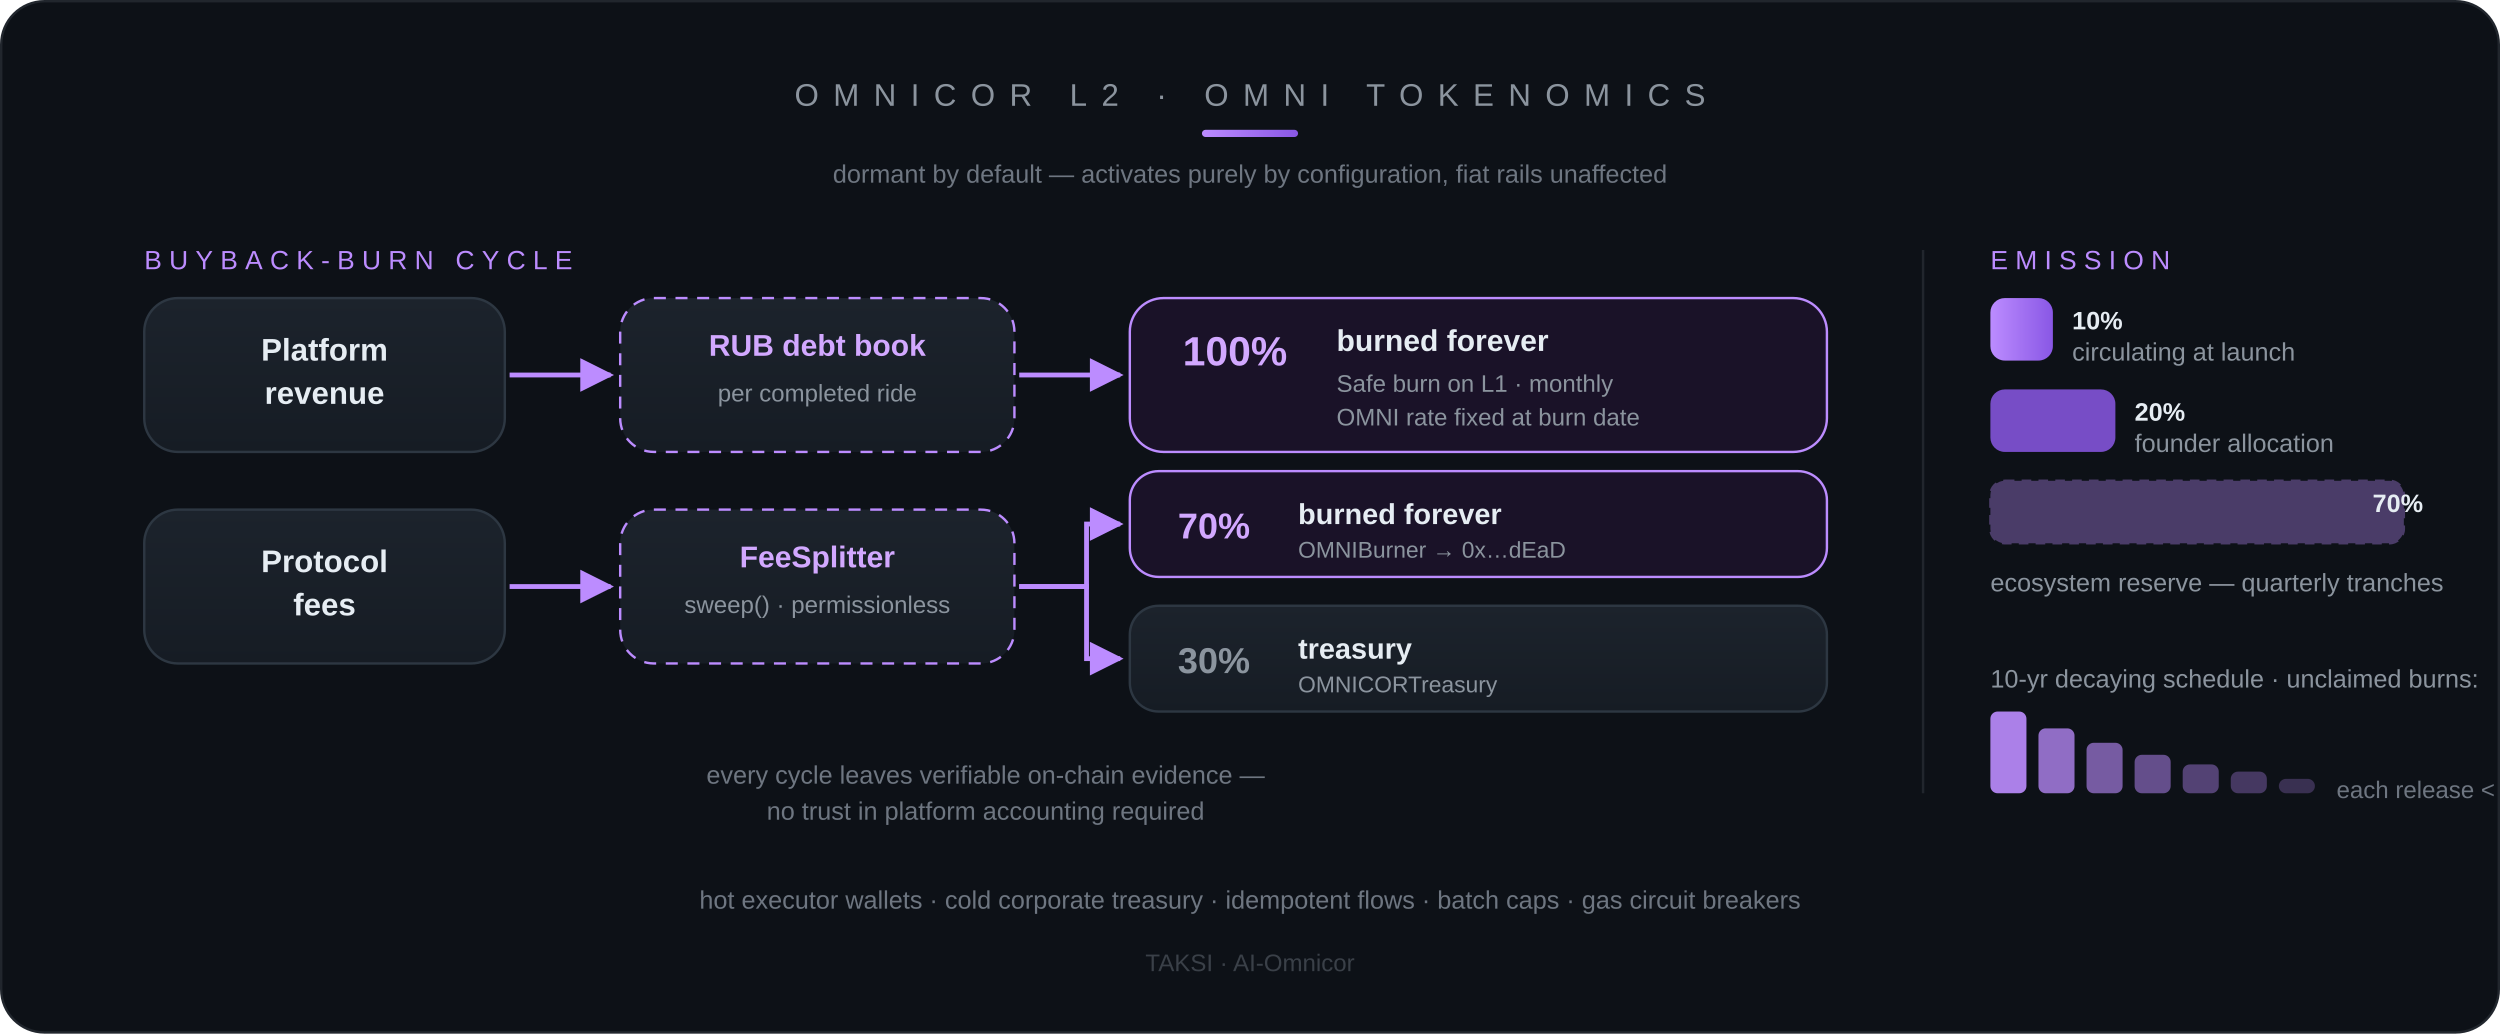
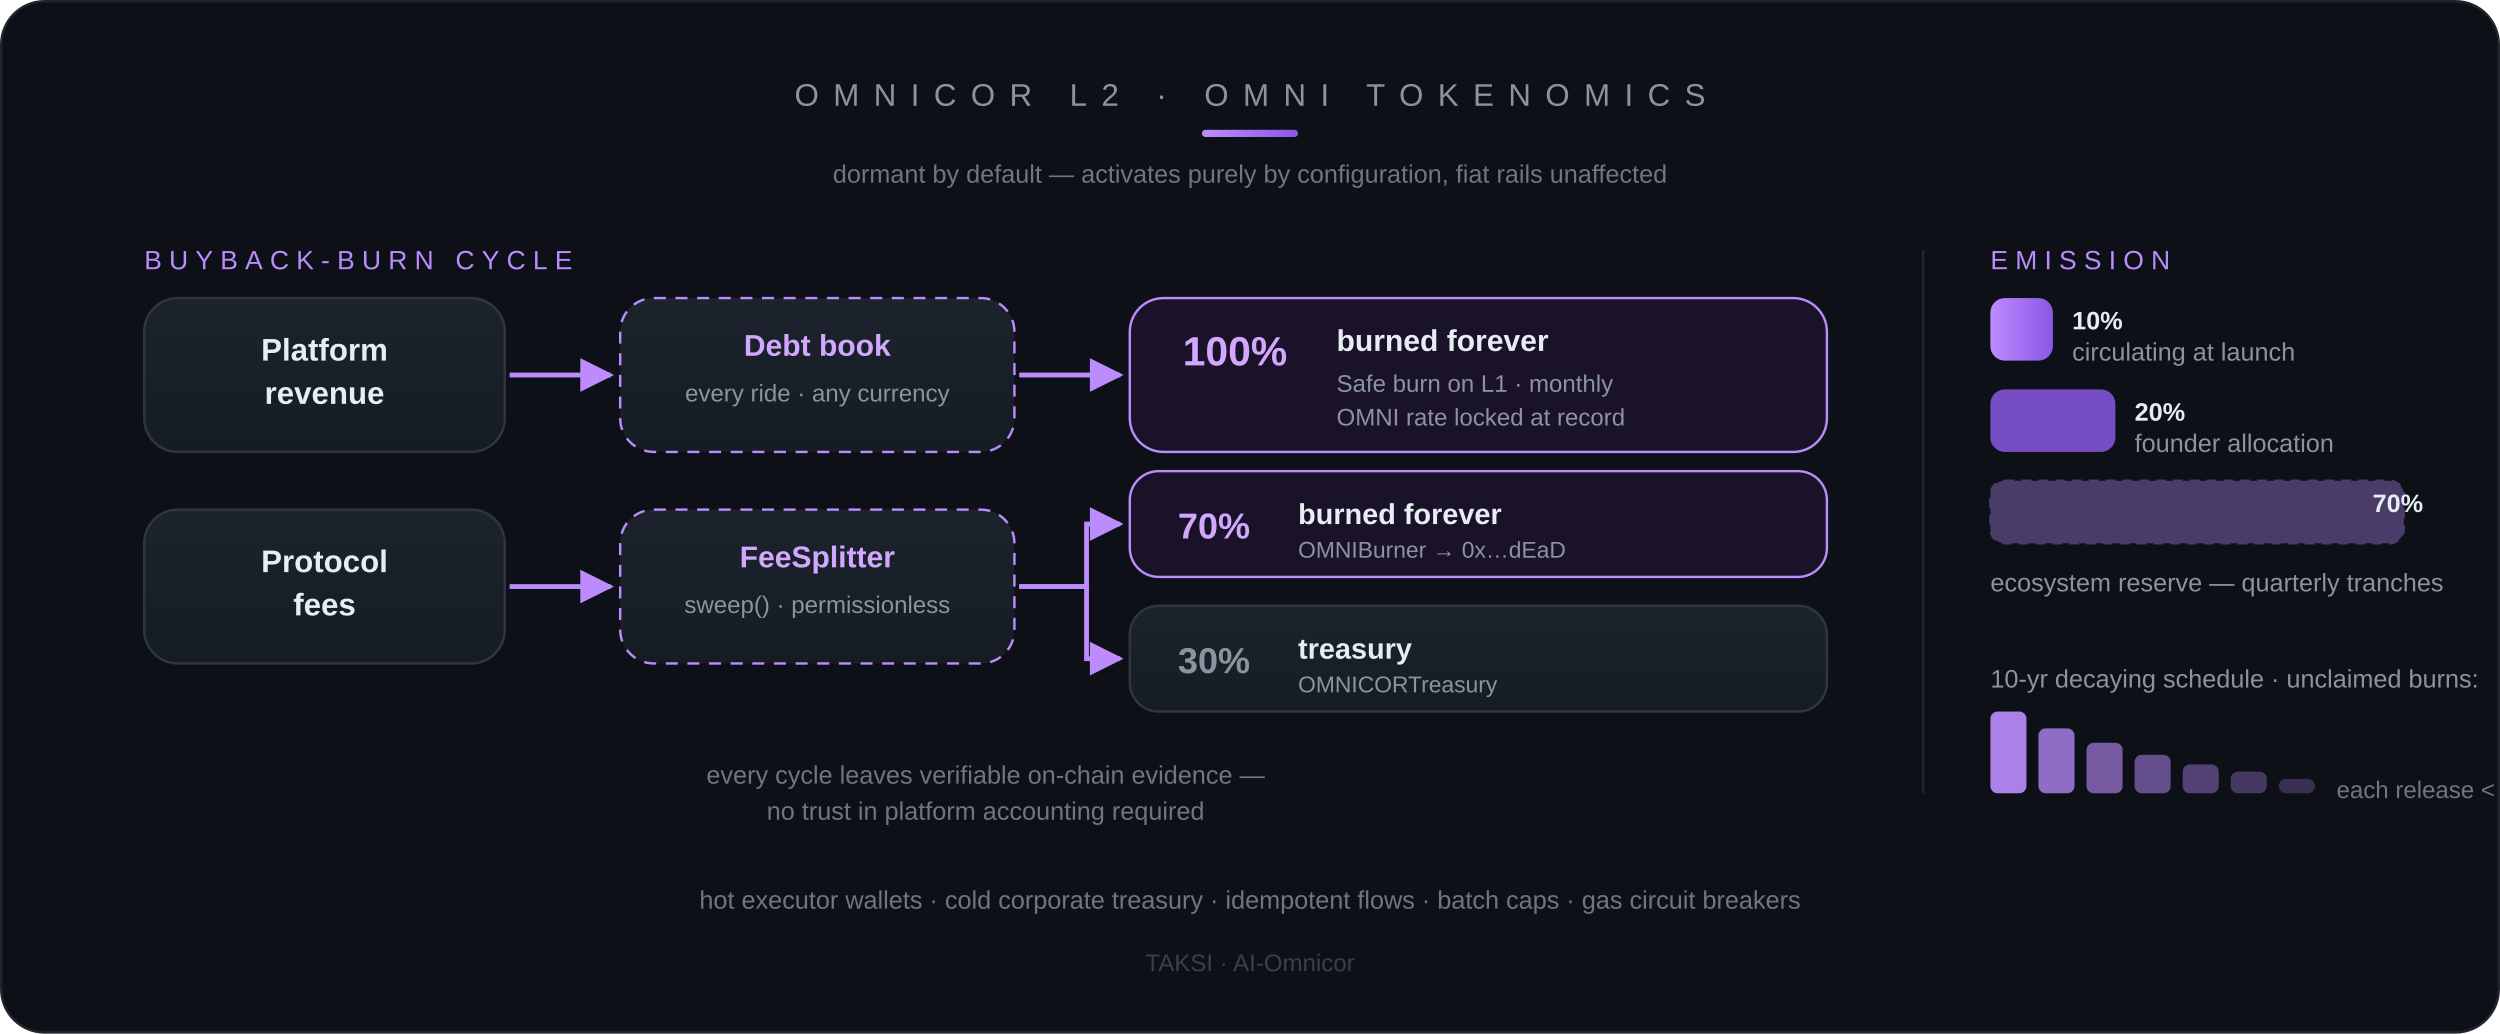
<svg xmlns="http://www.w3.org/2000/svg" width="1040" height="430" viewBox="0 0 1040 430" font-family="'Segoe UI', 'Helvetica Neue', Arial, sans-serif">
  <defs>
    <linearGradient id="ocCard" x1="0" y1="0" x2="0" y2="1">
      <stop offset="0" stop-color="#1C232C" />
      <stop offset="1" stop-color="#161C24" />
    </linearGradient>
    <linearGradient id="ocViolet" x1="0" y1="0" x2="1" y2="0">
      <stop offset="0" stop-color="#BC8CFF" />
      <stop offset="1" stop-color="#8957E5" />
    </linearGradient>
    <linearGradient id="ocGreen" x1="0" y1="0" x2="1" y2="0">
      <stop offset="0" stop-color="#2BD46B" />
      <stop offset="1" stop-color="#17A75A" />
    </linearGradient>
    <marker id="ocArrV" viewBox="0 0 10 10" refX="9" refY="5" markerWidth="7" markerHeight="7" orient="auto">
      <path d="M0,0 L10,5 L0,10 Z" fill="#BC8CFF" />
    </marker>
  </defs>
  <rect x="0.5" y="0.5" width="1039" height="429" rx="18" fill="#0D1117" stroke="#21262D" />
  <text x="520" y="44" text-anchor="middle" font-size="13" letter-spacing="6" fill="#8B949E">OMNICOR L2 · OMNI TOKENOMICS</text>
  <rect x="500" y="54" width="40" height="3" rx="1.5" fill="url(#ocViolet)" />
  <text x="520" y="76" text-anchor="middle" font-size="10.5" fill="#6E7681">dormant by default — activates purely by configuration, fiat rails unaffected</text>
  <text x="60" y="112" font-size="11" letter-spacing="3" fill="#BC8CFF">BUYBACK-BURN CYCLE</text>
  <g>
    <rect x="60" y="124" width="150" height="64" rx="14" fill="url(#ocCard)" stroke="#2D3742" />
    <text x="135" y="150" text-anchor="middle" font-size="13" font-weight="600" fill="#E6EDF3">Platform</text>
    <text x="135" y="168" text-anchor="middle" font-size="13" font-weight="600" fill="#E6EDF3">revenue</text>
  </g>
  <line x1="212" y1="156" x2="254" y2="156" stroke="#BC8CFF" stroke-width="2" marker-end="url(#ocArrV)" />
  <g>
    <rect x="258" y="124" width="164" height="64" rx="14" fill="url(#ocCard)" stroke="#BC8CFF" stroke-dasharray="5 4" />
-     <text x="340" y="148" text-anchor="middle" font-size="12.5" font-weight="600" fill="#D2A8FF">RUB debt book</text>
-     <text x="340" y="167" text-anchor="middle" font-size="10" fill="#8B949E">per completed ride</text>
+     <text x="340" y="148" text-anchor="middle" font-size="12.5" font-weight="600" fill="#D2A8FF">Debt book</text>
+     <text x="340" y="167" text-anchor="middle" font-size="10" fill="#8B949E">every ride · any currency</text>
  </g>
  <line x1="424" y1="156" x2="466" y2="156" stroke="#BC8CFF" stroke-width="2" marker-end="url(#ocArrV)" />
  <g>
    <rect x="470" y="124" width="290" height="64" rx="14" fill="#1A1228" stroke="#BC8CFF" />
    <text x="492" y="152" font-size="17" font-weight="700" fill="#D2A8FF">100%</text>
    <text x="556" y="146" font-size="12.5" font-weight="600" fill="#E6EDF3">burned forever</text>
    <text x="556" y="163" font-size="10" fill="#8B949E">Safe burn on L1 · monthly</text>
-     <text x="556" y="177" font-size="10" fill="#8B949E">OMNI rate fixed at burn date</text>
+     <text x="556" y="177" font-size="10" fill="#8B949E">OMNI rate locked at record</text>
  </g>
  <g>
    <rect x="60" y="212" width="150" height="64" rx="14" fill="url(#ocCard)" stroke="#2D3742" />
    <text x="135" y="238" text-anchor="middle" font-size="13" font-weight="600" fill="#E6EDF3">Protocol</text>
    <text x="135" y="256" text-anchor="middle" font-size="13" font-weight="600" fill="#E6EDF3">fees</text>
  </g>
  <line x1="212" y1="244" x2="254" y2="244" stroke="#BC8CFF" stroke-width="2" marker-end="url(#ocArrV)" />
  <g>
    <rect x="258" y="212" width="164" height="64" rx="14" fill="url(#ocCard)" stroke="#BC8CFF" stroke-dasharray="5 4" />
    <text x="340" y="236" text-anchor="middle" font-size="12.5" font-weight="600" fill="#D2A8FF">FeeSplitter</text>
    <text x="340" y="255" text-anchor="middle" font-size="10" fill="#8B949E">sweep() · permissionless</text>
  </g>
  <path d="M424 244 L452 244 L452 218 L466 218" fill="none" stroke="#BC8CFF" stroke-width="2" marker-end="url(#ocArrV)" />
  <path d="M424 244 L452 244 L452 274 L466 274" fill="none" stroke="#BC8CFF" stroke-width="2" marker-end="url(#ocArrV)" />
  <g>
    <rect x="470" y="196" width="290" height="44" rx="12" fill="#1A1228" stroke="#BC8CFF" />
    <text x="490" y="224" font-size="15" font-weight="700" fill="#D2A8FF">70%</text>
    <text x="540" y="218" font-size="12" font-weight="600" fill="#E6EDF3">burned forever</text>
    <text x="540" y="232" font-size="9.5" fill="#8B949E">OMNIBurner → 0x…dEaD</text>
  </g>
  <g>
    <rect x="470" y="252" width="290" height="44" rx="12" fill="url(#ocCard)" stroke="#2D3742" />
    <text x="490" y="280" font-size="15" font-weight="700" fill="#8B949E">30%</text>
    <text x="540" y="274" font-size="12" font-weight="600" fill="#E6EDF3">treasury</text>
    <text x="540" y="288" font-size="9.5" fill="#8B949E">OMNICORTreasury</text>
  </g>
  <text x="410" y="326" text-anchor="middle" font-size="10.5" fill="#6E7681">every cycle leaves verifiable on-chain evidence —</text>
  <text x="410" y="341" text-anchor="middle" font-size="10.5" fill="#6E7681">no trust in platform accounting required</text>
  <line x1="800" y1="104" x2="800" y2="330" stroke="#21262D" />
  <text x="828" y="112" font-size="11" letter-spacing="3" fill="#BC8CFF">EMISSION</text>
  <g font-size="10.5">
    <rect x="828" y="124" width="26" height="26" rx="6" fill="url(#ocViolet)" />
    <text x="862" y="137" fill="#E6EDF3" font-weight="600">10%</text>
    <text x="862" y="150" fill="#8B949E">circulating at launch</text>
    <rect x="828" y="162" width="52" height="26" rx="6" fill="#8957E5" opacity="0.85" />
    <text x="888" y="175" fill="#E6EDF3" font-weight="600">20%</text>
    <text x="888" y="188" fill="#8B949E">founder allocation</text>
    <rect x="828" y="200" width="172" height="26" rx="6" fill="#BC8CFF" opacity="0.35" stroke="#BC8CFF" stroke-dasharray="4 3" />
    <text x="1008" y="213" text-anchor="end" fill="#E6EDF3" font-weight="600">70%</text>
    <text x="828" y="246" fill="#8B949E">ecosystem reserve — quarterly tranches</text>
  </g>
  <g>
    <text x="828" y="286" font-size="10.5" fill="#8B949E">10-yr decaying schedule · unclaimed burns:</text>
    <rect x="828" y="296" width="15" height="34" rx="3" fill="#BC8CFF" opacity="0.9" />
    <rect x="848" y="303" width="15" height="27" rx="3" fill="#BC8CFF" opacity="0.75" />
    <rect x="868" y="309" width="15" height="21" rx="3" fill="#BC8CFF" opacity="0.6" />
    <rect x="888" y="314" width="15" height="16" rx="3" fill="#BC8CFF" opacity="0.5" />
    <rect x="908" y="318" width="15" height="12" rx="3" fill="#BC8CFF" opacity="0.4" />
    <rect x="928" y="321" width="15" height="9" rx="3" fill="#BC8CFF" opacity="0.32" />
    <rect x="948" y="324" width="15" height="6" rx="3" fill="#BC8CFF" opacity="0.25" />
    <text x="972" y="332" font-size="10" fill="#6E7681">each release &lt; previous</text>
  </g>
  <text x="520" y="378" text-anchor="middle" font-size="10.5" fill="#6E7681">hot executor wallets · cold corporate treasury · idempotent flows · batch caps · gas circuit breakers</text>
  <text x="520" y="404" text-anchor="middle" font-size="10" fill="#3A4048">TAKSI · AI-Omnicor</text>
</svg>
